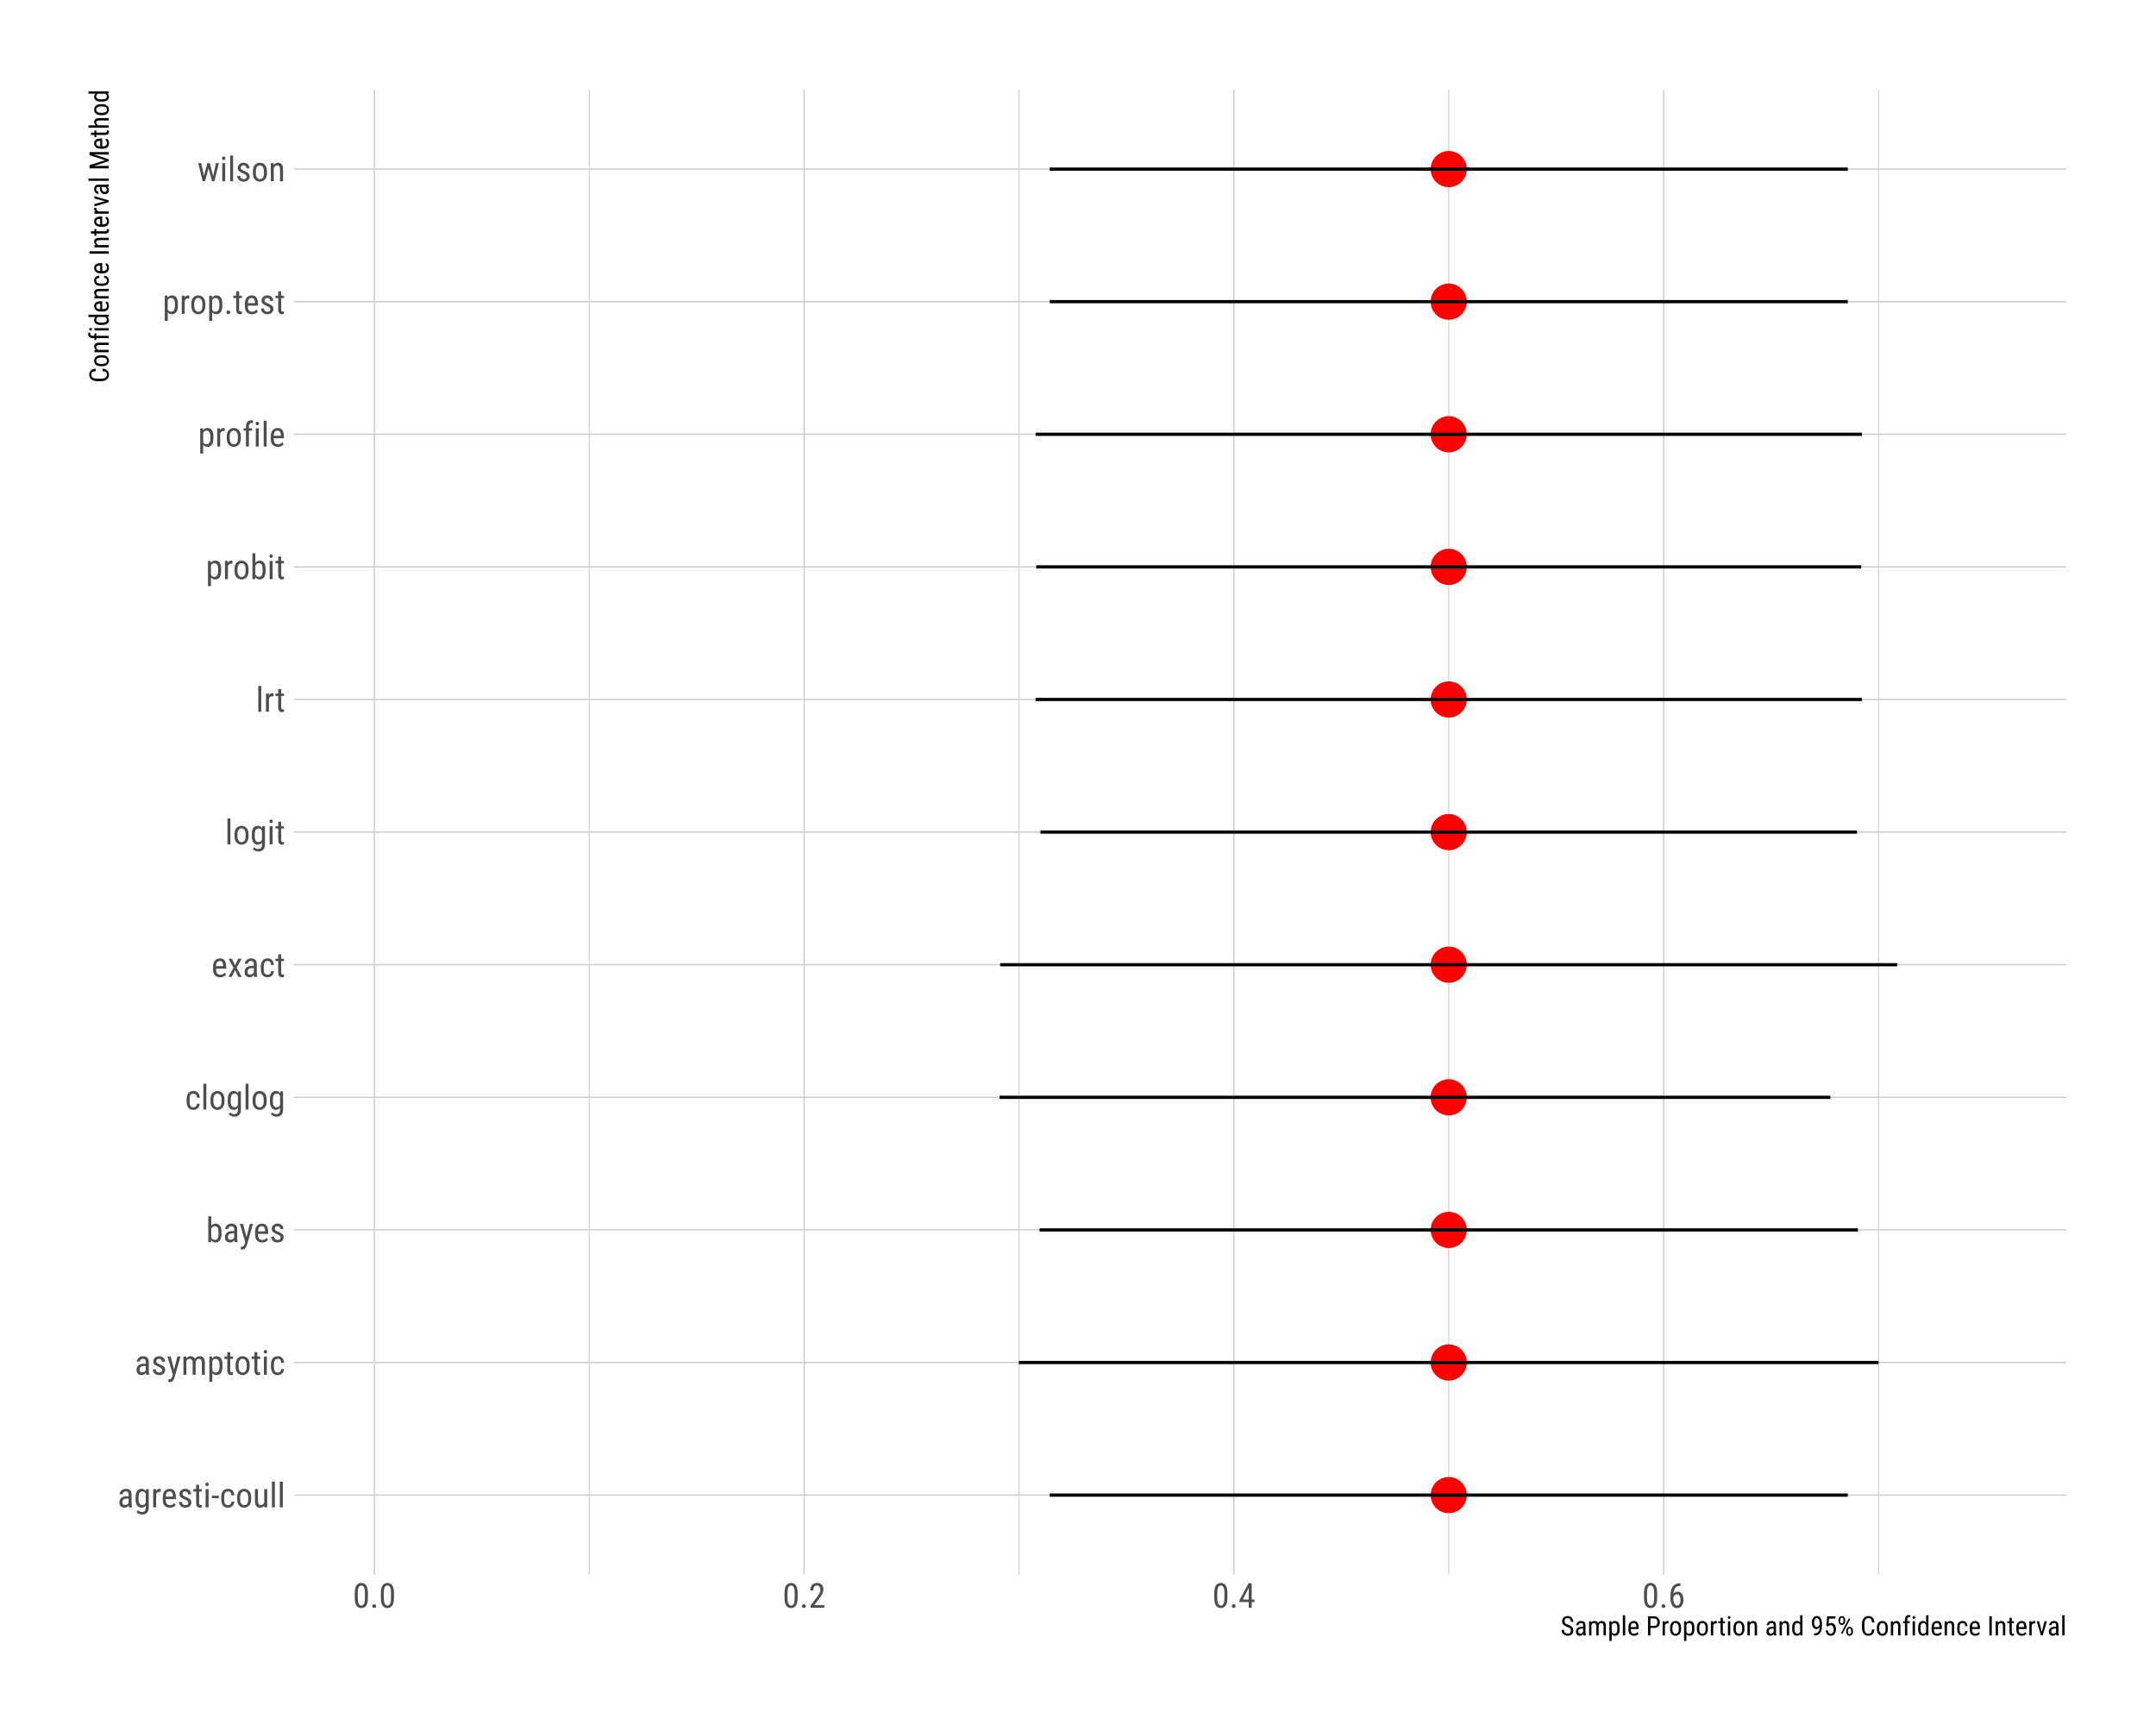
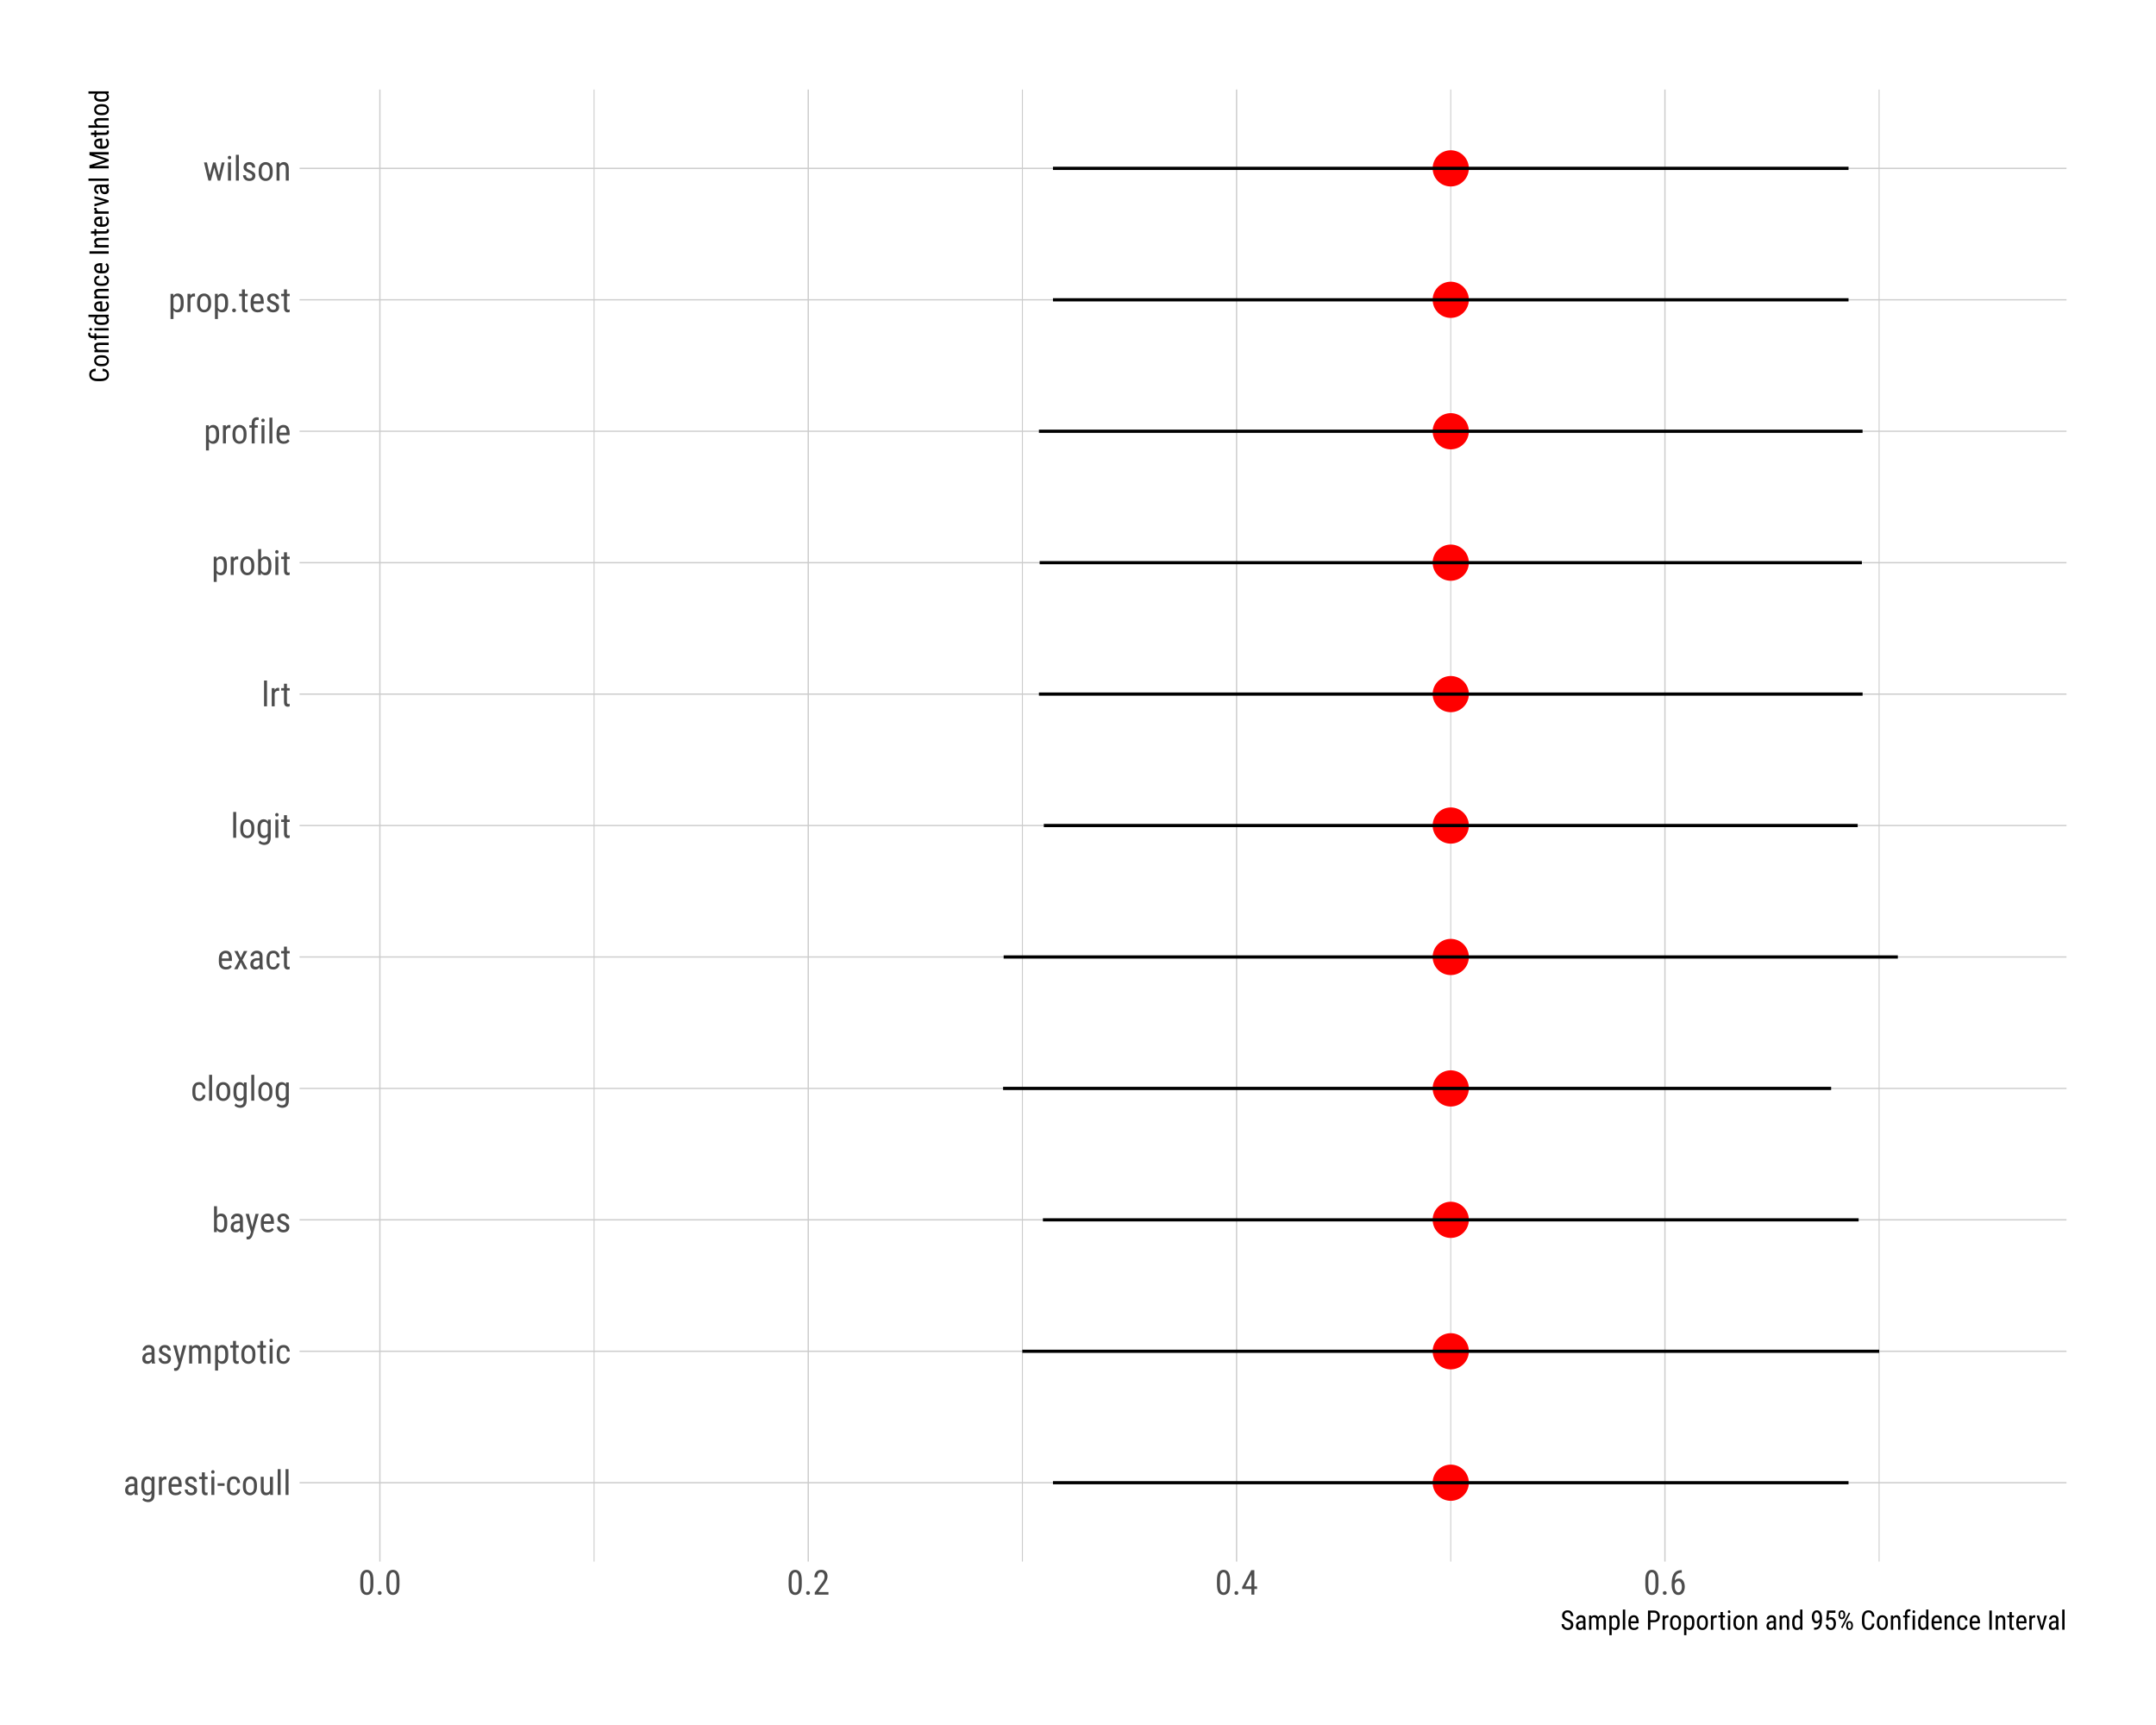
<svg xmlns="http://www.w3.org/2000/svg" class="svglite" width="720.00pt" height="576.00pt" viewBox="0 0 720.00 576.00">
  <defs>
    <style type="text/css">
    .svglite line, .svglite polyline, .svglite polygon, .svglite path, .svglite rect, .svglite circle {
      fill: none;
      stroke: #000000;
      stroke-linecap: round;
      stroke-linejoin: round;
      stroke-miterlimit: 10.00;
+     }
+     .svglite text {
+       white-space: pre;
    }
  </style>
  </defs>
  <rect width="100%" height="100%" style="stroke: none; fill: #FFFFFF;" />
  <defs>
    <clipPath id="cpMC4wMHw3MjAuMDB8MC4wMHw1NzYuMDA=">
      <rect x="0.00" y="0.00" width="720.00" height="576.00" />
    </clipPath>
  </defs>
  <g clip-path="url(#cpMC4wMHw3MjAuMDB8MC4wMHw1NzYuMDA=)">
</g>
  <defs>
-     <clipPath id="cpOTguMTJ8NjkwLjExfDI5Ljg5fDUyNS44MQ==">
-       <rect x="98.12" y="29.89" width="591.99" height="495.92" />
+     <clipPath id="cpMTAwLjA0fDY5MC4xMXwyOS44OXw1MjEuNDM=">
+       <rect x="100.04" y="29.89" width="590.07" height="491.55" />
    </clipPath>
  </defs>
-   <g clip-path="url(#cpOTguMTJ8NjkwLjExfDI5Ljg5fDUyNS44MQ==)">
-     <polyline points="196.79,525.81 196.79,29.89 " style="stroke-width: 0.32; stroke: #CCCCCC; stroke-linecap: butt;" />
-     <polyline points="340.30,525.81 340.30,29.89 " style="stroke-width: 0.32; stroke: #CCCCCC; stroke-linecap: butt;" />
-     <polyline points="483.81,525.81 483.81,29.89 " style="stroke-width: 0.32; stroke: #CCCCCC; stroke-linecap: butt;" />
-     <polyline points="627.33,525.81 627.33,29.89 " style="stroke-width: 0.32; stroke: #CCCCCC; stroke-linecap: butt;" />
-     <polyline points="98.12,499.24 690.11,499.24 " style="stroke-width: 0.43; stroke: #CCCCCC; stroke-linecap: butt;" />
-     <polyline points="98.12,454.96 690.11,454.96 " style="stroke-width: 0.43; stroke: #CCCCCC; stroke-linecap: butt;" />
-     <polyline points="98.12,410.69 690.11,410.69 " style="stroke-width: 0.43; stroke: #CCCCCC; stroke-linecap: butt;" />
-     <polyline points="98.12,366.41 690.11,366.41 " style="stroke-width: 0.43; stroke: #CCCCCC; stroke-linecap: butt;" />
-     <polyline points="98.12,322.13 690.11,322.13 " style="stroke-width: 0.43; stroke: #CCCCCC; stroke-linecap: butt;" />
-     <polyline points="98.12,277.85 690.11,277.85 " style="stroke-width: 0.43; stroke: #CCCCCC; stroke-linecap: butt;" />
-     <polyline points="98.12,233.57 690.11,233.57 " style="stroke-width: 0.43; stroke: #CCCCCC; stroke-linecap: butt;" />
-     <polyline points="98.12,189.29 690.11,189.29 " style="stroke-width: 0.43; stroke: #CCCCCC; stroke-linecap: butt;" />
-     <polyline points="98.12,145.01 690.11,145.01 " style="stroke-width: 0.43; stroke: #CCCCCC; stroke-linecap: butt;" />
-     <polyline points="98.12,100.73 690.11,100.73 " style="stroke-width: 0.43; stroke: #CCCCCC; stroke-linecap: butt;" />
-     <polyline points="98.12,56.46 690.11,56.46 " style="stroke-width: 0.43; stroke: #CCCCCC; stroke-linecap: butt;" />
-     <polyline points="125.03,525.81 125.03,29.89 " style="stroke-width: 0.43; stroke: #CCCCCC; stroke-linecap: butt;" />
-     <polyline points="268.54,525.81 268.54,29.89 " style="stroke-width: 0.43; stroke: #CCCCCC; stroke-linecap: butt;" />
-     <polyline points="412.06,525.81 412.06,29.89 " style="stroke-width: 0.43; stroke: #CCCCCC; stroke-linecap: butt;" />
-     <polyline points="555.57,525.81 555.57,29.89 " style="stroke-width: 0.43; stroke: #CCCCCC; stroke-linecap: butt;" />
-     <circle cx="483.81" cy="499.24" r="5.69" style="stroke-width: 0.71; stroke: #FF0000; fill: #FF0000;" />
-     <circle cx="483.81" cy="454.96" r="5.69" style="stroke-width: 0.71; stroke: #FF0000; fill: #FF0000;" />
-     <circle cx="483.81" cy="410.69" r="5.69" style="stroke-width: 0.71; stroke: #FF0000; fill: #FF0000;" />
-     <circle cx="483.81" cy="366.41" r="5.69" style="stroke-width: 0.71; stroke: #FF0000; fill: #FF0000;" />
-     <circle cx="483.81" cy="322.13" r="5.69" style="stroke-width: 0.71; stroke: #FF0000; fill: #FF0000;" />
-     <circle cx="483.81" cy="277.85" r="5.69" style="stroke-width: 0.71; stroke: #FF0000; fill: #FF0000;" />
-     <circle cx="483.81" cy="189.29" r="5.69" style="stroke-width: 0.71; stroke: #FF0000; fill: #FF0000;" />
-     <circle cx="483.81" cy="145.01" r="5.69" style="stroke-width: 0.71; stroke: #FF0000; fill: #FF0000;" />
-     <circle cx="483.81" cy="233.57" r="5.69" style="stroke-width: 0.71; stroke: #FF0000; fill: #FF0000;" />
-     <circle cx="483.81" cy="100.73" r="5.69" style="stroke-width: 0.71; stroke: #FF0000; fill: #FF0000;" />
-     <circle cx="483.81" cy="56.46" r="5.69" style="stroke-width: 0.71; stroke: #FF0000; fill: #FF0000;" />
-     <polyline points="617.08,499.24 617.08,499.24 " style="stroke-width: 1.07; stroke-linecap: butt;" />
-     <polyline points="617.08,499.24 350.54,499.24 " style="stroke-width: 1.07; stroke-linecap: butt;" />
-     <polyline points="350.54,499.24 350.54,499.24 " style="stroke-width: 1.07; stroke-linecap: butt;" />
-     <polyline points="627.35,454.96 627.35,454.96 " style="stroke-width: 1.07; stroke-linecap: butt;" />
-     <polyline points="627.35,454.96 340.27,454.96 " style="stroke-width: 1.07; stroke-linecap: butt;" />
-     <polyline points="340.27,454.96 340.27,454.96 " style="stroke-width: 1.07; stroke-linecap: butt;" />
-     <polyline points="620.46,410.69 620.46,410.69 " style="stroke-width: 1.07; stroke-linecap: butt;" />
-     <polyline points="620.46,410.69 347.16,410.69 " style="stroke-width: 1.07; stroke-linecap: butt;" />
-     <polyline points="347.16,410.69 347.16,410.69 " style="stroke-width: 1.07; stroke-linecap: butt;" />
-     <polyline points="611.26,366.41 611.26,366.41 " style="stroke-width: 1.07; stroke-linecap: butt;" />
-     <polyline points="611.26,366.41 333.82,366.41 " style="stroke-width: 1.07; stroke-linecap: butt;" />
-     <polyline points="333.82,366.41 333.82,366.41 " style="stroke-width: 1.07; stroke-linecap: butt;" />
-     <polyline points="633.61,322.13 633.61,322.13 " style="stroke-width: 1.07; stroke-linecap: butt;" />
-     <polyline points="633.61,322.13 334.01,322.13 " style="stroke-width: 1.07; stroke-linecap: butt;" />
-     <polyline points="334.01,322.13 334.01,322.13 " style="stroke-width: 1.07; stroke-linecap: butt;" />
-     <polyline points="620.15,277.85 620.15,277.85 " style="stroke-width: 1.07; stroke-linecap: butt;" />
-     <polyline points="620.15,277.85 347.47,277.85 " style="stroke-width: 1.07; stroke-linecap: butt;" />
-     <polyline points="347.47,277.85 347.47,277.85 " style="stroke-width: 1.07; stroke-linecap: butt;" />
-     <polyline points="621.56,189.29 621.56,189.29 " style="stroke-width: 1.07; stroke-linecap: butt;" />
-     <polyline points="621.56,189.29 346.07,189.29 " style="stroke-width: 1.07; stroke-linecap: butt;" />
-     <polyline points="346.07,189.29 346.07,189.29 " style="stroke-width: 1.07; stroke-linecap: butt;" />
-     <polyline points="621.79,145.01 621.79,145.01 " style="stroke-width: 1.07; stroke-linecap: butt;" />
-     <polyline points="621.79,145.01 345.84,145.01 " style="stroke-width: 1.07; stroke-linecap: butt;" />
-     <polyline points="345.84,145.01 345.84,145.01 " style="stroke-width: 1.07; stroke-linecap: butt;" />
-     <polyline points="621.80,233.57 621.80,233.57 " style="stroke-width: 1.07; stroke-linecap: butt;" />
-     <polyline points="621.80,233.57 345.83,233.57 " style="stroke-width: 1.07; stroke-linecap: butt;" />
-     <polyline points="345.83,233.57 345.83,233.57 " style="stroke-width: 1.07; stroke-linecap: butt;" />
-     <polyline points="617.08,100.73 617.08,100.73 " style="stroke-width: 1.07; stroke-linecap: butt;" />
-     <polyline points="617.08,100.73 350.54,100.73 " style="stroke-width: 1.07; stroke-linecap: butt;" />
-     <polyline points="350.54,100.73 350.54,100.73 " style="stroke-width: 1.07; stroke-linecap: butt;" />
-     <polyline points="617.08,56.46 617.08,56.46 " style="stroke-width: 1.07; stroke-linecap: butt;" />
-     <polyline points="617.08,56.46 350.54,56.46 " style="stroke-width: 1.07; stroke-linecap: butt;" />
-     <polyline points="350.54,56.46 350.54,56.46 " style="stroke-width: 1.07; stroke-linecap: butt;" />
+   <g clip-path="url(#cpMTAwLjA0fDY5MC4xMXwyOS44OXw1MjEuNDM=)">
+     <polyline points="198.39,521.43 198.39,29.89 " style="stroke-width: 0.32; stroke: #CCCCCC; stroke-linecap: butt;" />
+     <polyline points="341.43,521.43 341.43,29.89 " style="stroke-width: 0.32; stroke: #CCCCCC; stroke-linecap: butt;" />
+     <polyline points="484.48,521.43 484.48,29.89 " style="stroke-width: 0.32; stroke: #CCCCCC; stroke-linecap: butt;" />
+     <polyline points="627.53,521.43 627.53,29.89 " style="stroke-width: 0.32; stroke: #CCCCCC; stroke-linecap: butt;" />
+     <polyline points="100.04,495.10 690.11,495.10 " style="stroke-width: 0.43; stroke: #CCCCCC; stroke-linecap: butt;" />
+     <polyline points="100.04,451.21 690.11,451.21 " style="stroke-width: 0.43; stroke: #CCCCCC; stroke-linecap: butt;" />
+     <polyline points="100.04,407.32 690.11,407.32 " style="stroke-width: 0.43; stroke: #CCCCCC; stroke-linecap: butt;" />
+     <polyline points="100.04,363.44 690.11,363.44 " style="stroke-width: 0.43; stroke: #CCCCCC; stroke-linecap: butt;" />
+     <polyline points="100.04,319.55 690.11,319.55 " style="stroke-width: 0.43; stroke: #CCCCCC; stroke-linecap: butt;" />
+     <polyline points="100.04,275.66 690.11,275.66 " style="stroke-width: 0.43; stroke: #CCCCCC; stroke-linecap: butt;" />
+     <polyline points="100.04,231.77 690.11,231.77 " style="stroke-width: 0.43; stroke: #CCCCCC; stroke-linecap: butt;" />
+     <polyline points="100.04,187.88 690.11,187.88 " style="stroke-width: 0.43; stroke: #CCCCCC; stroke-linecap: butt;" />
+     <polyline points="100.04,144.00 690.11,144.00 " style="stroke-width: 0.43; stroke: #CCCCCC; stroke-linecap: butt;" />
+     <polyline points="100.04,100.11 690.11,100.11 " style="stroke-width: 0.43; stroke: #CCCCCC; stroke-linecap: butt;" />
+     <polyline points="100.04,56.22 690.11,56.22 " style="stroke-width: 0.43; stroke: #CCCCCC; stroke-linecap: butt;" />
+     <polyline points="126.86,521.43 126.86,29.89 " style="stroke-width: 0.43; stroke: #CCCCCC; stroke-linecap: butt;" />
+     <polyline points="269.91,521.43 269.91,29.89 " style="stroke-width: 0.43; stroke: #CCCCCC; stroke-linecap: butt;" />
+     <polyline points="412.96,521.43 412.96,29.89 " style="stroke-width: 0.43; stroke: #CCCCCC; stroke-linecap: butt;" />
+     <polyline points="556.01,521.43 556.01,29.89 " style="stroke-width: 0.43; stroke: #CCCCCC; stroke-linecap: butt;" />
+     <circle cx="484.48" cy="495.10" r="5.69" style="stroke-width: 0.71; stroke: #FF0000; fill: #FF0000;" />
+     <circle cx="484.48" cy="451.21" r="5.69" style="stroke-width: 0.71; stroke: #FF0000; fill: #FF0000;" />
+     <circle cx="484.48" cy="407.32" r="5.69" style="stroke-width: 0.71; stroke: #FF0000; fill: #FF0000;" />
+     <circle cx="484.48" cy="363.44" r="5.69" style="stroke-width: 0.71; stroke: #FF0000; fill: #FF0000;" />
+     <circle cx="484.48" cy="319.55" r="5.69" style="stroke-width: 0.71; stroke: #FF0000; fill: #FF0000;" />
+     <circle cx="484.48" cy="275.66" r="5.69" style="stroke-width: 0.71; stroke: #FF0000; fill: #FF0000;" />
+     <circle cx="484.48" cy="187.88" r="5.69" style="stroke-width: 0.71; stroke: #FF0000; fill: #FF0000;" />
+     <circle cx="484.48" cy="144.00" r="5.69" style="stroke-width: 0.71; stroke: #FF0000; fill: #FF0000;" />
+     <circle cx="484.48" cy="231.77" r="5.69" style="stroke-width: 0.71; stroke: #FF0000; fill: #FF0000;" />
+     <circle cx="484.48" cy="100.11" r="5.69" style="stroke-width: 0.71; stroke: #FF0000; fill: #FF0000;" />
+     <circle cx="484.48" cy="56.22" r="5.69" style="stroke-width: 0.71; stroke: #FF0000; fill: #FF0000;" />
+     <polyline points="617.32,495.10 617.32,495.10 " style="stroke-width: 1.07; stroke-linecap: butt;" />
+     <polyline points="617.32,495.10 351.64,495.10 " style="stroke-width: 1.07; stroke-linecap: butt;" />
+     <polyline points="351.64,495.10 351.64,495.10 " style="stroke-width: 1.07; stroke-linecap: butt;" />
+     <polyline points="627.56,451.21 627.56,451.21 " style="stroke-width: 1.07; stroke-linecap: butt;" />
+     <polyline points="627.56,451.21 341.41,451.21 " style="stroke-width: 1.07; stroke-linecap: butt;" />
+     <polyline points="341.41,451.21 341.41,451.21 " style="stroke-width: 1.07; stroke-linecap: butt;" />
+     <polyline points="620.69,407.32 620.69,407.32 " style="stroke-width: 1.07; stroke-linecap: butt;" />
+     <polyline points="620.69,407.32 348.28,407.32 " style="stroke-width: 1.07; stroke-linecap: butt;" />
+     <polyline points="348.28,407.32 348.28,407.32 " style="stroke-width: 1.07; stroke-linecap: butt;" />
+     <polyline points="611.51,363.44 611.51,363.44 " style="stroke-width: 1.07; stroke-linecap: butt;" />
+     <polyline points="611.51,363.44 334.98,363.44 " style="stroke-width: 1.07; stroke-linecap: butt;" />
+     <polyline points="334.98,363.44 334.98,363.44 " style="stroke-width: 1.07; stroke-linecap: butt;" />
+     <polyline points="633.79,319.55 633.79,319.55 " style="stroke-width: 1.07; stroke-linecap: butt;" />
+     <polyline points="633.79,319.55 335.17,319.55 " style="stroke-width: 1.07; stroke-linecap: butt;" />
+     <polyline points="335.17,319.55 335.17,319.55 " style="stroke-width: 1.07; stroke-linecap: butt;" />
+     <polyline points="620.38,275.66 620.38,275.66 " style="stroke-width: 1.07; stroke-linecap: butt;" />
+     <polyline points="620.38,275.66 348.58,275.66 " style="stroke-width: 1.07; stroke-linecap: butt;" />
+     <polyline points="348.58,275.66 348.58,275.66 " style="stroke-width: 1.07; stroke-linecap: butt;" />
+     <polyline points="621.78,187.88 621.78,187.88 " style="stroke-width: 1.07; stroke-linecap: butt;" />
+     <polyline points="621.78,187.88 347.18,187.88 " style="stroke-width: 1.07; stroke-linecap: butt;" />
+     <polyline points="347.18,187.88 347.18,187.88 " style="stroke-width: 1.07; stroke-linecap: butt;" />
+     <polyline points="622.01,144.00 622.01,144.00 " style="stroke-width: 1.07; stroke-linecap: butt;" />
+     <polyline points="622.01,144.00 346.95,144.00 " style="stroke-width: 1.07; stroke-linecap: butt;" />
+     <polyline points="346.95,144.00 346.95,144.00 " style="stroke-width: 1.07; stroke-linecap: butt;" />
+     <polyline points="622.02,231.77 622.02,231.77 " style="stroke-width: 1.07; stroke-linecap: butt;" />
+     <polyline points="622.02,231.77 346.95,231.77 " style="stroke-width: 1.07; stroke-linecap: butt;" />
+     <polyline points="346.95,231.77 346.95,231.77 " style="stroke-width: 1.07; stroke-linecap: butt;" />
+     <polyline points="617.32,100.11 617.32,100.11 " style="stroke-width: 1.07; stroke-linecap: butt;" />
+     <polyline points="617.32,100.11 351.64,100.11 " style="stroke-width: 1.07; stroke-linecap: butt;" />
+     <polyline points="351.64,100.11 351.64,100.11 " style="stroke-width: 1.07; stroke-linecap: butt;" />
+     <polyline points="617.32,56.22 617.32,56.22 " style="stroke-width: 1.07; stroke-linecap: butt;" />
+     <polyline points="617.32,56.22 351.64,56.22 " style="stroke-width: 1.07; stroke-linecap: butt;" />
+     <polyline points="351.64,56.22 351.64,56.22 " style="stroke-width: 1.07; stroke-linecap: butt;" />
  </g>
  <g clip-path="url(#cpMC4wMHw3MjAuMDB8MC4wMHw1NzYuMDA=)">
-     <text x="95.26" y="503.33" text-anchor="end" style="font-size: 11.50px; fill: #4D4D4D; font-family: Roboto Condensed;" textLength="56.10px" lengthAdjust="spacingAndGlyphs">agresti-coull</text>
-     <text x="95.26" y="459.05" text-anchor="end" style="font-size: 11.50px; fill: #4D4D4D; font-family: Roboto Condensed;" textLength="50.39px" lengthAdjust="spacingAndGlyphs">asymptotic</text>
-     <text x="95.26" y="414.77" text-anchor="end" style="font-size: 11.50px; fill: #4D4D4D; font-family: Roboto Condensed;" textLength="26.60px" lengthAdjust="spacingAndGlyphs">bayes</text>
-     <text x="95.26" y="370.49" text-anchor="end" style="font-size: 11.50px; fill: #4D4D4D; font-family: Roboto Condensed;" textLength="33.47px" lengthAdjust="spacingAndGlyphs">cloglog</text>
-     <text x="95.26" y="326.21" text-anchor="end" style="font-size: 11.50px; fill: #4D4D4D; font-family: Roboto Condensed;" textLength="24.65px" lengthAdjust="spacingAndGlyphs">exact</text>
-     <text x="95.26" y="281.94" text-anchor="end" style="font-size: 11.50px; fill: #4D4D4D; font-family: Roboto Condensed;" textLength="20.11px" lengthAdjust="spacingAndGlyphs">logit</text>
-     <text x="95.26" y="237.66" text-anchor="end" style="font-size: 11.50px; fill: #4D4D4D; font-family: Roboto Condensed;" textLength="9.53px" lengthAdjust="spacingAndGlyphs">lrt</text>
-     <text x="95.26" y="193.38" text-anchor="end" style="font-size: 11.50px; fill: #4D4D4D; font-family: Roboto Condensed;" textLength="26.65px" lengthAdjust="spacingAndGlyphs">probit</text>
-     <text x="95.26" y="149.10" text-anchor="end" style="font-size: 11.50px; fill: #4D4D4D; font-family: Roboto Condensed;" textLength="29.24px" lengthAdjust="spacingAndGlyphs">profile</text>
-     <text x="95.26" y="104.82" text-anchor="end" style="font-size: 11.50px; fill: #4D4D4D; font-family: Roboto Condensed;" textLength="41.07px" lengthAdjust="spacingAndGlyphs">prop.test</text>
-     <text x="95.26" y="60.54" text-anchor="end" style="font-size: 11.50px; fill: #4D4D4D; font-family: Roboto Condensed;" textLength="29.33px" lengthAdjust="spacingAndGlyphs">wilson</text>
-     <text x="125.03" y="536.85" text-anchor="middle" style="font-size: 11.50px; fill: #4D4D4D; font-family: Roboto Condensed;" textLength="14.37px" lengthAdjust="spacingAndGlyphs">0.0</text>
-     <text x="268.54" y="536.85" text-anchor="middle" style="font-size: 11.50px; fill: #4D4D4D; font-family: Roboto Condensed;" textLength="14.37px" lengthAdjust="spacingAndGlyphs">0.2</text>
-     <text x="412.06" y="536.85" text-anchor="middle" style="font-size: 11.50px; fill: #4D4D4D; font-family: Roboto Condensed;" textLength="14.37px" lengthAdjust="spacingAndGlyphs">0.4</text>
-     <text x="555.57" y="536.85" text-anchor="middle" style="font-size: 11.50px; fill: #4D4D4D; font-family: Roboto Condensed;" textLength="14.37px" lengthAdjust="spacingAndGlyphs">0.6</text>
-     <text x="690.11" y="546.11" text-anchor="end" style="font-size: 9.00px; font-family: Roboto Condensed;" textLength="168.70px" lengthAdjust="spacingAndGlyphs">Sample Proportion and 95% Confidence Interval</text>
-     <text transform="translate(36.29,29.89) rotate(-90)" text-anchor="end" style="font-size: 9.00px; font-family: Roboto Condensed;" textLength="97.83px" lengthAdjust="spacingAndGlyphs">Confidence Interval Method</text>
+     <text x="97.18" y="499.19" text-anchor="end" style="font-size: 11.50px;fill: #4D4D4D; font-family: &quot;Roboto Condensed&quot;;" textLength="56.10px" lengthAdjust="spacingAndGlyphs">agresti-coull</text>
+     <text x="97.18" y="455.30" text-anchor="end" style="font-size: 11.50px;fill: #4D4D4D; font-family: &quot;Roboto Condensed&quot;;" textLength="50.39px" lengthAdjust="spacingAndGlyphs">asymptotic</text>
+     <text x="97.18" y="411.41" text-anchor="end" style="font-size: 11.50px;fill: #4D4D4D; font-family: &quot;Roboto Condensed&quot;;" textLength="26.60px" lengthAdjust="spacingAndGlyphs">bayes</text>
+     <text x="97.18" y="367.52" text-anchor="end" style="font-size: 11.50px;fill: #4D4D4D; font-family: &quot;Roboto Condensed&quot;;" textLength="33.47px" lengthAdjust="spacingAndGlyphs">cloglog</text>
+     <text x="97.18" y="323.63" text-anchor="end" style="font-size: 11.50px;fill: #4D4D4D; font-family: &quot;Roboto Condensed&quot;;" textLength="24.65px" lengthAdjust="spacingAndGlyphs">exact</text>
+     <text x="97.18" y="279.75" text-anchor="end" style="font-size: 11.50px;fill: #4D4D4D; font-family: &quot;Roboto Condensed&quot;;" textLength="20.11px" lengthAdjust="spacingAndGlyphs">logit</text>
+     <text x="97.18" y="235.86" text-anchor="end" style="font-size: 11.50px;fill: #4D4D4D; font-family: &quot;Roboto Condensed&quot;;" textLength="9.53px" lengthAdjust="spacingAndGlyphs">lrt</text>
+     <text x="97.18" y="191.97" text-anchor="end" style="font-size: 11.50px;fill: #4D4D4D; font-family: &quot;Roboto Condensed&quot;;" textLength="26.65px" lengthAdjust="spacingAndGlyphs">probit</text>
+     <text x="97.18" y="148.08" text-anchor="end" style="font-size: 11.50px;fill: #4D4D4D; font-family: &quot;Roboto Condensed&quot;;" textLength="29.24px" lengthAdjust="spacingAndGlyphs">profile</text>
+     <text x="97.18" y="104.19" text-anchor="end" style="font-size: 11.50px;fill: #4D4D4D; font-family: &quot;Roboto Condensed&quot;;" textLength="41.07px" lengthAdjust="spacingAndGlyphs">prop.test</text>
+     <text x="97.18" y="60.31" text-anchor="end" style="font-size: 11.50px;fill: #4D4D4D; font-family: &quot;Roboto Condensed&quot;;" textLength="29.33px" lengthAdjust="spacingAndGlyphs">wilson</text>
+     <text x="126.86" y="532.47" text-anchor="middle" style="font-size: 11.50px;fill: #4D4D4D; font-family: &quot;Roboto Condensed&quot;;" textLength="14.37px" lengthAdjust="spacingAndGlyphs">0.0</text>
+     <text x="269.91" y="532.47" text-anchor="middle" style="font-size: 11.50px;fill: #4D4D4D; font-family: &quot;Roboto Condensed&quot;;" textLength="14.37px" lengthAdjust="spacingAndGlyphs">0.2</text>
+     <text x="412.96" y="532.47" text-anchor="middle" style="font-size: 11.50px;fill: #4D4D4D; font-family: &quot;Roboto Condensed&quot;;" textLength="14.37px" lengthAdjust="spacingAndGlyphs">0.4</text>
+     <text x="556.01" y="532.47" text-anchor="middle" style="font-size: 11.50px;fill: #4D4D4D; font-family: &quot;Roboto Condensed&quot;;" textLength="14.37px" lengthAdjust="spacingAndGlyphs">0.6</text>
+     <text x="690.11" y="544.19" text-anchor="end" style="font-size: 9.00px; font-family: &quot;Roboto Condensed&quot;;" textLength="168.70px" lengthAdjust="spacingAndGlyphs">Sample Proportion and 95% Confidence Interval</text>
+     <text transform="translate(36.29,29.89) rotate(-90)" text-anchor="end" style="font-size: 9.00px; font-family: &quot;Roboto Condensed&quot;;" textLength="97.83px" lengthAdjust="spacingAndGlyphs">Confidence Interval Method</text>
  </g>
</svg>
